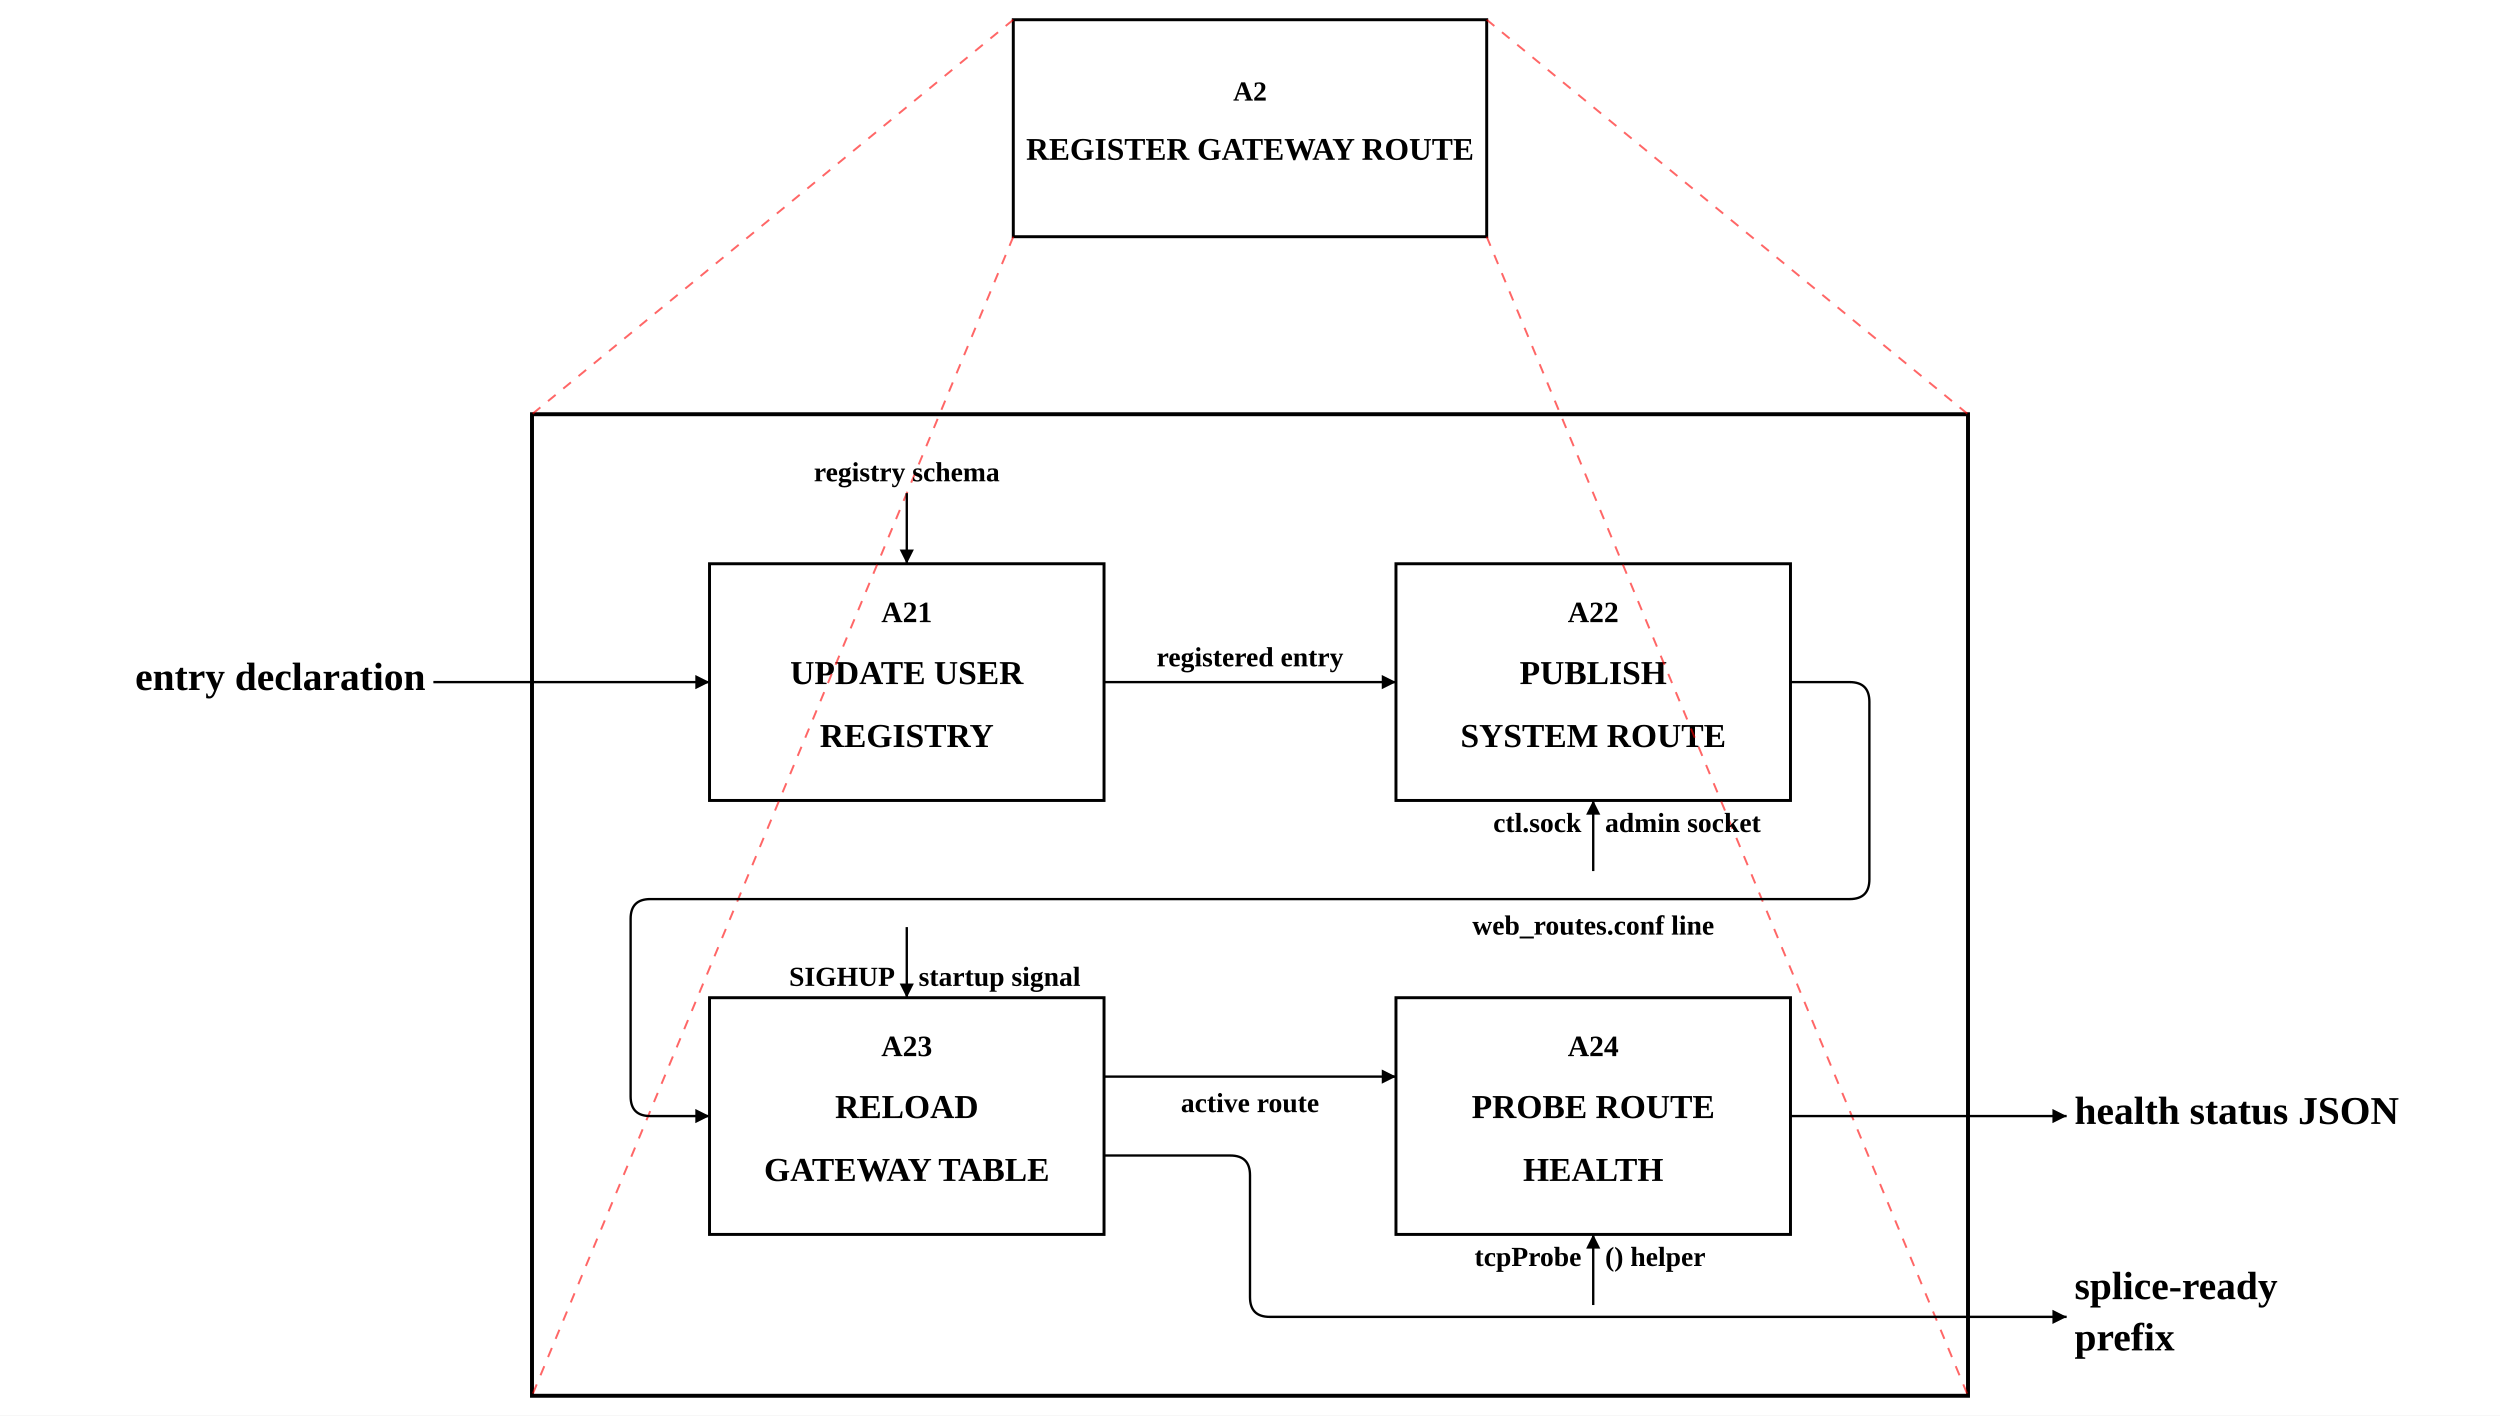
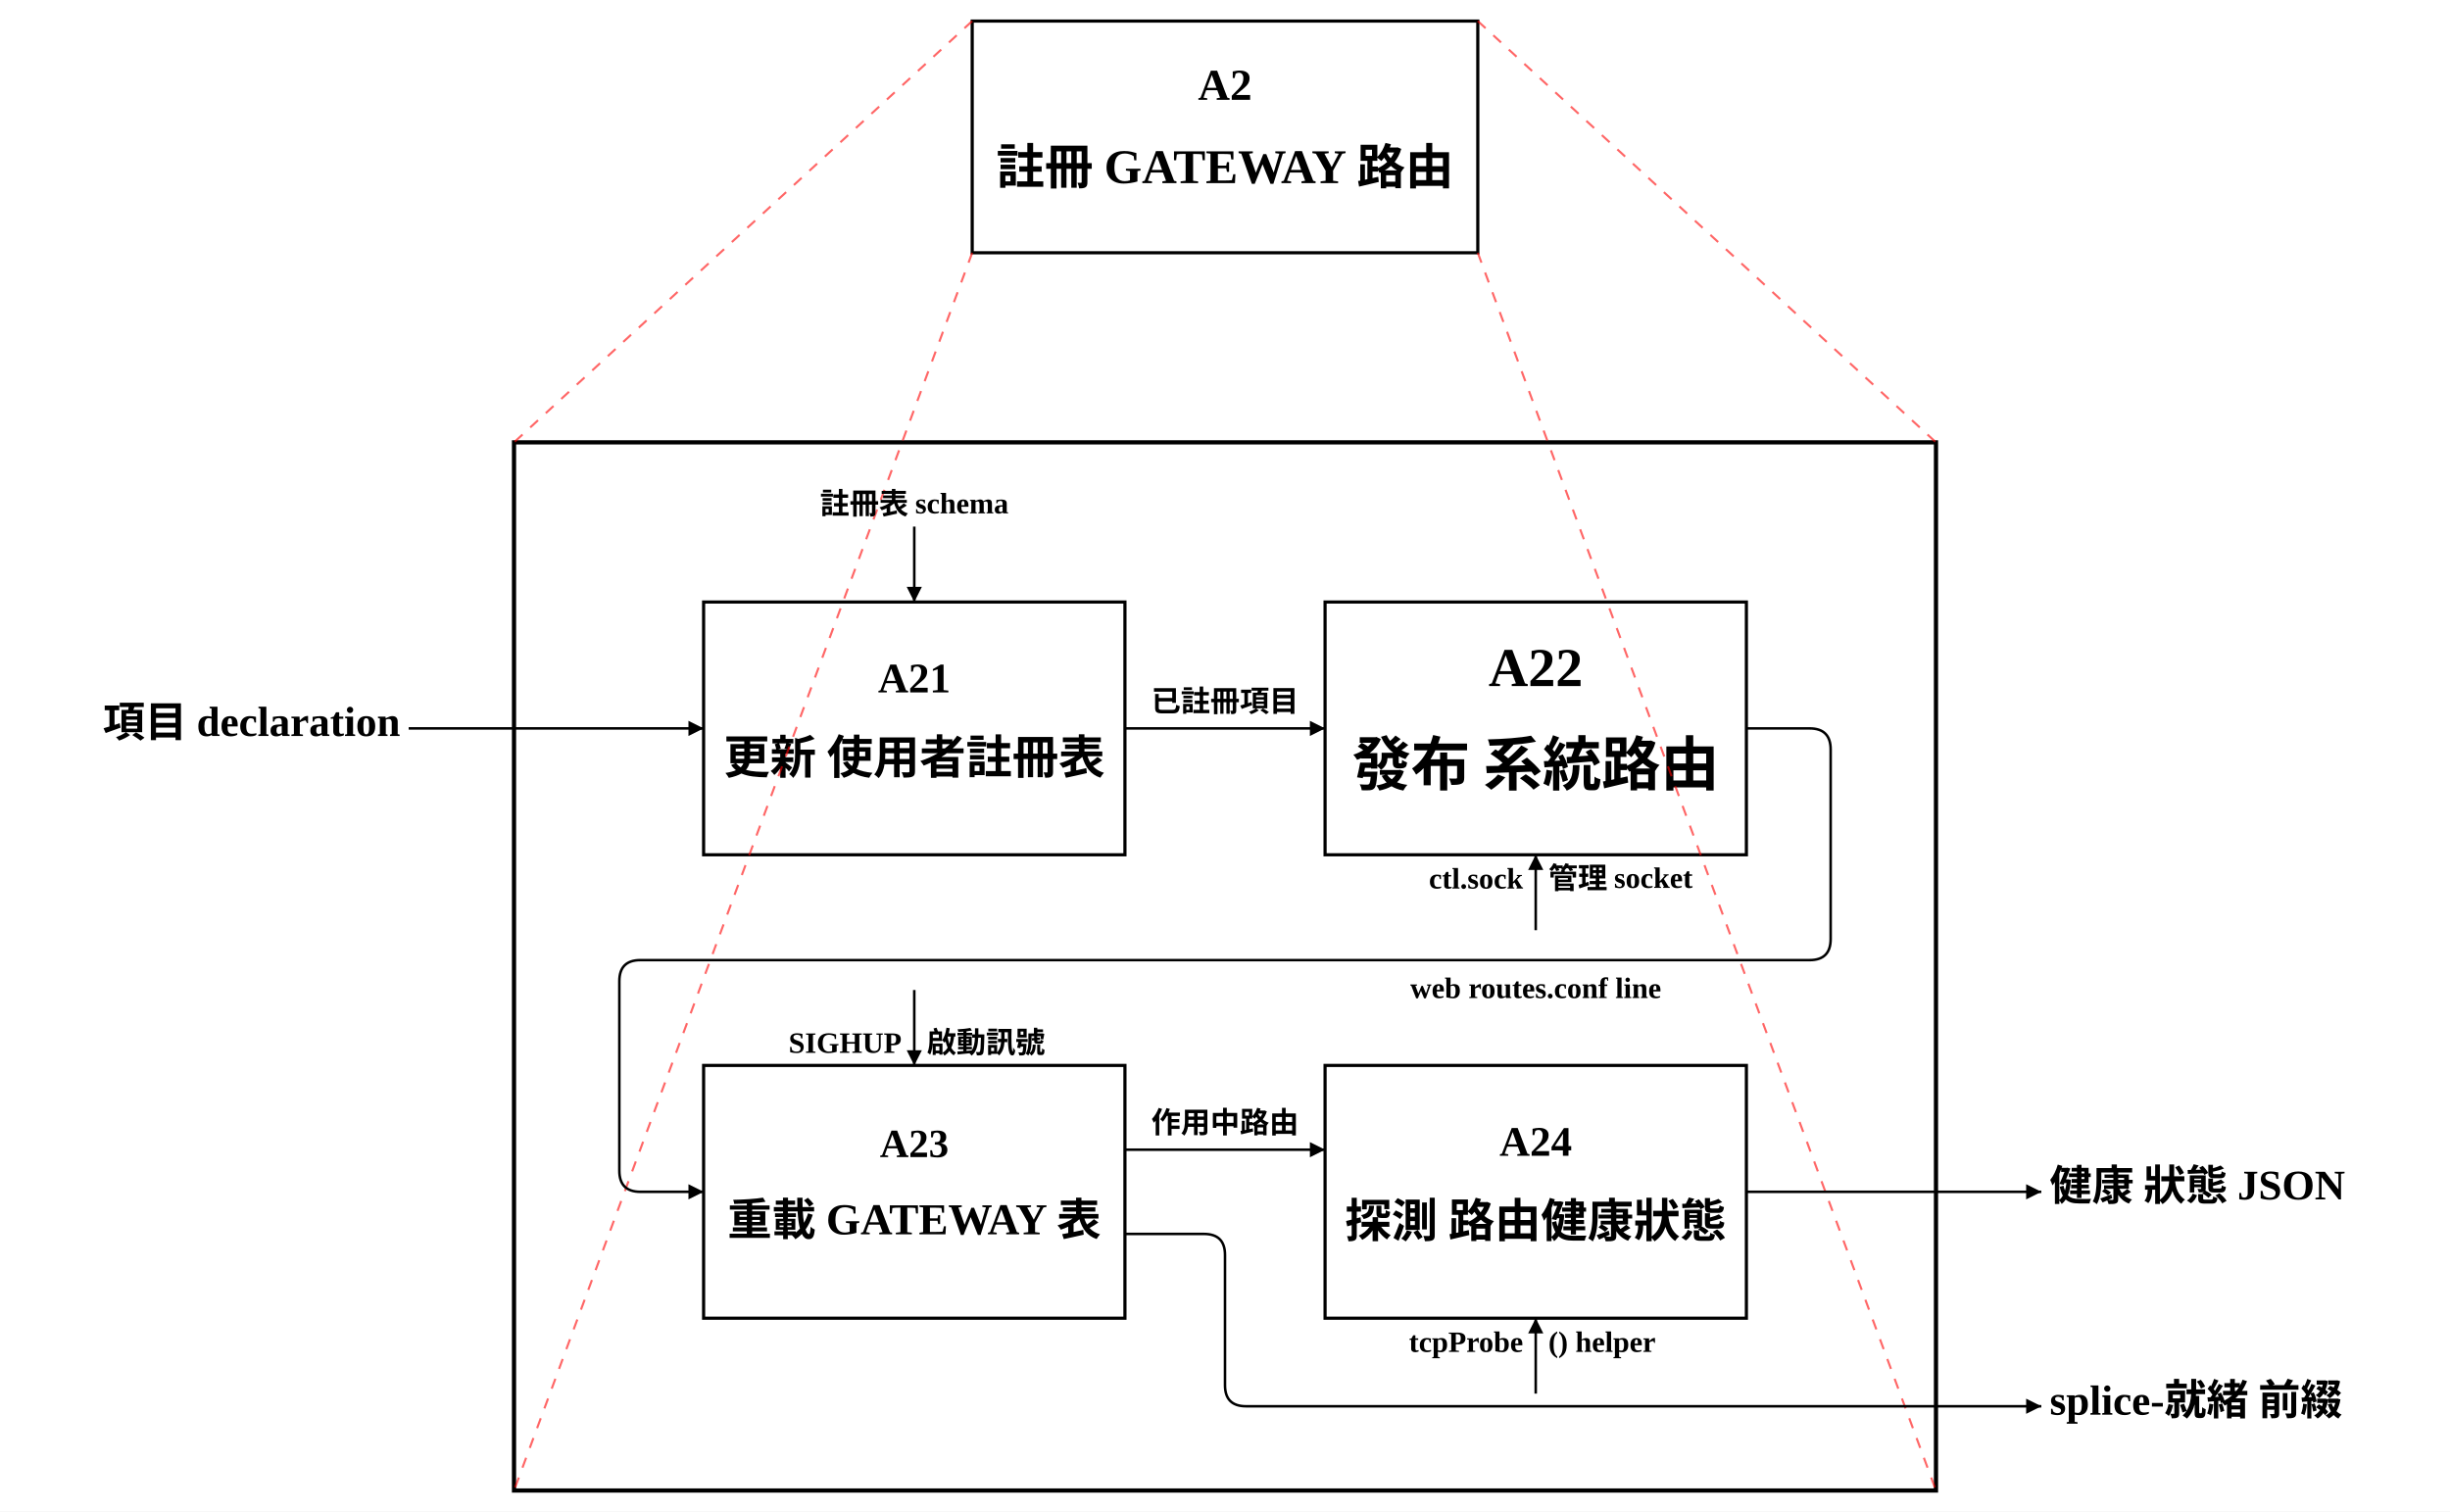
- <svg xmlns="http://www.w3.org/2000/svg" width="1267.4" height="717.6" viewBox="-229.7 -165.8 1267.4 717.6">
+ <svg xmlns="http://www.w3.org/2000/svg" width="1163.0" height="717.6" viewBox="-204.0 -165.8 1163.0 717.6">
  <defs>
    <marker id="arrow" viewBox="0 0 10 10" refX="10" refY="5" markerWidth="6" markerHeight="6" orient="auto-start-reverse">
      <path d="M 0 0 L 10 5 L 0 10 z" fill="black" />
    </marker>
    <marker id="call_arrow" viewBox="0 0 10 10" refX="10" refY="5" markerWidth="8" markerHeight="8" orient="auto-start-reverse">
      <path d="M 0 0 L 10 5 L 0 10 M 0 2 L 6 5 L 0 8" fill="none" stroke="black" stroke-width="1" />
    </marker>
  </defs>
-   <rect x="-229.7" y="-165.8" width="1267.4" height="717.6" fill="white" />
+   <rect x="-204.0" y="-165.8" width="1163.0" height="717.6" fill="white" />
  <rect x="130.0" y="120.0" width="200.0" height="120.0" stroke="black" fill="white" stroke-width="1.5" data-id="A21" />
-   <text x="230.0" y="149.6" text-anchor="middle" font-size="15" font-weight="bold" font-family="'Times New Roman', 'BiauKai', 'DFKai-SB', '標楷體', 'KaiTi', serif" data-id="A21">A21</text>
-   <text x="230.0" y="181.0" text-anchor="middle" font-size="17" font-weight="bold" font-family="'Times New Roman', 'BiauKai', 'DFKai-SB', '標楷體', 'KaiTi', serif" data-id="A21">UPDATE USER</text>
-   <text x="230.0" y="212.9" text-anchor="middle" font-size="17" font-weight="bold" font-family="'Times New Roman', 'BiauKai', 'DFKai-SB', '標楷體', 'KaiTi', serif" data-id="A21">REGISTRY</text>
-   <rect x="478.0" y="120.0" width="200.0" height="120.0" stroke="black" fill="white" stroke-width="1.5" data-id="A22" />
-   <text x="578.0" y="149.6" text-anchor="middle" font-size="15" font-weight="bold" font-family="'Times New Roman', 'BiauKai', 'DFKai-SB', '標楷體', 'KaiTi', serif" data-id="A22">A22</text>
-   <text x="578.0" y="181.0" text-anchor="middle" font-size="17" font-weight="bold" font-family="'Times New Roman', 'BiauKai', 'DFKai-SB', '標楷體', 'KaiTi', serif" data-id="A22">PUBLISH</text>
-   <text x="578.0" y="212.9" text-anchor="middle" font-size="17" font-weight="bold" font-family="'Times New Roman', 'BiauKai', 'DFKai-SB', '標楷體', 'KaiTi', serif" data-id="A22">SYSTEM ROUTE</text>
+   <text x="230.0" y="162.9" text-anchor="middle" font-size="20" font-weight="bold" font-family="'Times New Roman', 'BiauKai', 'DFKai-SB', '標楷體', 'KaiTi', serif" data-id="A21">A21</text>
+   <text x="230.0" y="201.5" text-anchor="middle" font-size="22" font-weight="bold" font-family="'Times New Roman', 'BiauKai', 'DFKai-SB', '標楷體', 'KaiTi', serif" data-id="A21">更新 使用者註冊表</text>
+   <rect x="425.0" y="120.0" width="200.0" height="120.0" stroke="black" fill="white" stroke-width="1.5" data-id="A22" />
+   <text x="525.0" y="159.9" text-anchor="middle" font-size="26" font-weight="bold" font-family="'Times New Roman', 'BiauKai', 'DFKai-SB', '標楷體', 'KaiTi', serif" data-id="A22">A22</text>
+   <text x="525.0" y="207.0" text-anchor="middle" font-size="28" font-weight="bold" font-family="'Times New Roman', 'BiauKai', 'DFKai-SB', '標楷體', 'KaiTi', serif" data-id="A22">發布 系統路由</text>
  <rect x="130.0" y="340.0" width="200.0" height="120.0" stroke="black" fill="white" stroke-width="1.5" data-id="A23" />
-   <text x="230.0" y="369.6" text-anchor="middle" font-size="15" font-weight="bold" font-family="'Times New Roman', 'BiauKai', 'DFKai-SB', '標楷體', 'KaiTi', serif" data-id="A23">A23</text>
-   <text x="230.0" y="401.0" text-anchor="middle" font-size="17" font-weight="bold" font-family="'Times New Roman', 'BiauKai', 'DFKai-SB', '標楷體', 'KaiTi', serif" data-id="A23">RELOAD</text>
-   <text x="230.0" y="432.9" text-anchor="middle" font-size="17" font-weight="bold" font-family="'Times New Roman', 'BiauKai', 'DFKai-SB', '標楷體', 'KaiTi', serif" data-id="A23">GATEWAY TABLE</text>
-   <rect x="478.0" y="340.0" width="200.0" height="120.0" stroke="black" fill="white" stroke-width="1.5" data-id="A24" />
-   <text x="578.0" y="369.6" text-anchor="middle" font-size="15" font-weight="bold" font-family="'Times New Roman', 'BiauKai', 'DFKai-SB', '標楷體', 'KaiTi', serif" data-id="A24">A24</text>
-   <text x="578.0" y="401.0" text-anchor="middle" font-size="17" font-weight="bold" font-family="'Times New Roman', 'BiauKai', 'DFKai-SB', '標楷體', 'KaiTi', serif" data-id="A24">PROBE ROUTE</text>
-   <text x="578.0" y="432.9" text-anchor="middle" font-size="17" font-weight="bold" font-family="'Times New Roman', 'BiauKai', 'DFKai-SB', '標楷體', 'KaiTi', serif" data-id="A24">HEALTH</text>
-   <rect x="40.0" y="44.2" width="728.0" height="497.6" stroke="black" fill="none" stroke-width="2" />
-   <rect x="284.0" y="-155.8" width="240.0" height="110.0" stroke="black" fill="white" stroke-width="1.5" data-id="A2" />
-   <text x="404.0" y="-114.8" text-anchor="middle" font-size="14" font-weight="bold" font-family="'Times New Roman', 'BiauKai', 'DFKai-SB', '標楷體', 'KaiTi', serif" data-id="A2">A2</text>
-   <text x="404.0" y="-84.8" text-anchor="middle" font-size="16" font-weight="bold" font-family="'Times New Roman', 'BiauKai', 'DFKai-SB', '標楷體', 'KaiTi', serif" data-id="A2">REGISTER GATEWAY ROUTE</text>
-   <line x1="284.0" y1="-155.8" x2="40.0" y2="44.2" stroke="red" stroke-dasharray="5,5" stroke-width="1.0" opacity="0.6" />
-   <line x1="524.0" y1="-155.8" x2="768.0" y2="44.2" stroke="red" stroke-dasharray="5,5" stroke-width="1.0" opacity="0.6" />
-   <line x1="284.0" y1="-45.8" x2="40.0" y2="541.8" stroke="red" stroke-dasharray="5,5" stroke-width="1.0" opacity="0.6" />
-   <line x1="524.0" y1="-45.8" x2="768.0" y2="541.8" stroke="red" stroke-dasharray="5,5" stroke-width="1.0" opacity="0.6" />
-   <path d="M 330.0 180.0 L 478.0 180.0" stroke="black" stroke-width="1.2" data-arrow-id="a2m1" data-waypoints="330.0,180.0 478.0,180.0" marker-end="url(#arrow)" fill="none" />
-   <path d="M 330.0 380.0 L 478.0 380.0" stroke="black" stroke-width="1.2" data-arrow-id="a2m3" data-waypoints="330.0,380.0 478.0,380.0" marker-end="url(#arrow)" fill="none" />
-   <path d="M 678.0 180.0 L 708.0 180.0 Q 718.0 180.0 718.0 190.0 L 718.0 280.0 Q 718.0 290.0 708.0 290.0 L 100.0 290.0 Q 90.0 290.0 90.0 300.0 L 90.0 390.0 Q 90.0 400.0 100.0 400.0 L 130.0 400.0" stroke="black" stroke-width="1.2" data-arrow-id="a2m2" data-waypoints="678.0,180.0 718.0,180.0 718.0,290.0 90.0,290.0 90.0,400.0 130.0,400.0" marker-end="url(#arrow)" fill="none" />
+   <text x="230.0" y="383.5" text-anchor="middle" font-size="19" font-weight="bold" font-family="'Times New Roman', 'BiauKai', 'DFKai-SB', '標楷體', 'KaiTi', serif" data-id="A23">A23</text>
+   <text x="230.0" y="420.6" text-anchor="middle" font-size="21" font-weight="bold" font-family="'Times New Roman', 'BiauKai', 'DFKai-SB', '標楷體', 'KaiTi', serif" data-id="A23">重載 GATEWAY 表</text>
+   <rect x="425.0" y="340.0" width="200.0" height="120.0" stroke="black" fill="white" stroke-width="1.5" data-id="A24" />
+   <text x="525.0" y="382.9" text-anchor="middle" font-size="20" font-weight="bold" font-family="'Times New Roman', 'BiauKai', 'DFKai-SB', '標楷體', 'KaiTi', serif" data-id="A24">A24</text>
+   <text x="525.0" y="421.5" text-anchor="middle" font-size="22" font-weight="bold" font-family="'Times New Roman', 'BiauKai', 'DFKai-SB', '標楷體', 'KaiTi', serif" data-id="A24">探測 路由健康狀態</text>
+   <rect x="40.0" y="44.2" width="675.0" height="497.6" stroke="black" fill="none" stroke-width="2" />
+   <rect x="257.5" y="-155.8" width="240.0" height="110.0" stroke="black" fill="white" stroke-width="1.5" data-id="A2" />
+   <text x="377.5" y="-118.4" text-anchor="middle" font-size="21" font-weight="bold" font-family="'Times New Roman', 'BiauKai', 'DFKai-SB', '標楷體', 'KaiTi', serif" data-id="A2">A2</text>
+   <text x="377.5" y="-78.4" text-anchor="middle" font-size="23" font-weight="bold" font-family="'Times New Roman', 'BiauKai', 'DFKai-SB', '標楷體', 'KaiTi', serif" data-id="A2">註冊 GATEWAY 路由</text>
+   <line x1="257.5" y1="-155.8" x2="40.0" y2="44.2" stroke="red" stroke-dasharray="5,5" stroke-width="1.0" opacity="0.6" />
+   <line x1="497.5" y1="-155.8" x2="715.0" y2="44.2" stroke="red" stroke-dasharray="5,5" stroke-width="1.0" opacity="0.6" />
+   <line x1="257.5" y1="-45.8" x2="40.0" y2="541.8" stroke="red" stroke-dasharray="5,5" stroke-width="1.0" opacity="0.6" />
+   <line x1="497.5" y1="-45.8" x2="715.0" y2="541.8" stroke="red" stroke-dasharray="5,5" stroke-width="1.0" opacity="0.6" />
+   <path d="M 330.0 180.0 L 425.0 180.0" stroke="black" stroke-width="1.2" data-arrow-id="a2m1" data-waypoints="330.0,180.0 425.0,180.0" marker-end="url(#arrow)" fill="none" />
+   <path d="M 330.0 380.0 L 425.0 380.0" stroke="black" stroke-width="1.2" data-arrow-id="a2m3" data-waypoints="330.0,380.0 425.0,380.0" marker-end="url(#arrow)" fill="none" />
+   <path d="M 625.0 180.0 L 655.0 180.0 Q 665.0 180.0 665.0 190.0 L 665.0 280.0 Q 665.0 290.0 655.0 290.0 L 100.0 290.0 Q 90.0 290.0 90.0 300.0 L 90.0 390.0 Q 90.0 400.0 100.0 400.0 L 130.0 400.0" stroke="black" stroke-width="1.2" data-arrow-id="a2m2" data-waypoints="625.0,180.0 665.0,180.0 665.0,290.0 90.0,290.0 90.0,400.0 130.0,400.0" marker-end="url(#arrow)" fill="none" />
  <path d="M -10.0 180.0 L 130.0 180.0" stroke="black" stroke-width="1.2" data-arrow-id="a2in1" data-waypoints="-10.0,180.0 130.0,180.0" marker-end="url(#arrow)" fill="none" />
  <path d="M 230.0 84.2 L 230.0 120.0" stroke="black" stroke-width="1.2" data-arrow-id="a2c1" data-waypoints="230.0,84.2 230.0,120.0" marker-end="url(#arrow)" fill="none" />
-   <path d="M 578.0 275.8 L 578.0 240.0" stroke="black" stroke-width="1.2" data-arrow-id="a2mch2" data-waypoints="578.0,275.8 578.0,240.0" marker-end="url(#arrow)" fill="none" />
+   <path d="M 525.0 275.8 L 525.0 240.0" stroke="black" stroke-width="1.2" data-arrow-id="a2mch2" data-waypoints="525.0,275.8 525.0,240.0" marker-end="url(#arrow)" fill="none" />
  <path d="M 230.0 304.2 L 230.0 340.0" stroke="black" stroke-width="1.2" data-arrow-id="a2c3" data-waypoints="230.0,304.2 230.0,340.0" marker-end="url(#arrow)" fill="none" />
-   <path d="M 578.0 495.8 L 578.0 460.0" stroke="black" stroke-width="1.2" data-arrow-id="a2mch4" data-waypoints="578.0,495.8 578.0,460.0" marker-end="url(#arrow)" fill="none" />
-   <path d="M 330.0 420.0 L 394.0 420.0 Q 404.0 420.0 404.0 430.0 L 404.0 491.8 Q 404.0 501.8 414.0 501.8 L 818.0 501.8" stroke="black" stroke-width="1.2" data-arrow-id="a2out1" data-waypoints="330.0,420.0 404.0,420.0 404.0,501.8 818.0,501.8" marker-end="url(#arrow)" fill="none" />
-   <path d="M 678.0 400.0 L 818.0 400.0" stroke="black" stroke-width="1.2" data-arrow-id="a2out2" data-waypoints="678.0,400.0 818.0,400.0" marker-end="url(#arrow)" fill="none" />
-   <text x="230.0" y="78.2" font-size="14" text-anchor="middle" font-weight="bold" fill="black" font-family="'Times New Roman', 'BiauKai', 'DFKai-SB', '標楷體', 'KaiTi', serif" data-arrow-id="a2c1">registry schema</text>
-   <text x="572.0" y="256.0" font-size="14" text-anchor="end" font-weight="bold" fill="black" font-family="'Times New Roman', 'BiauKai', 'DFKai-SB', '標楷體', 'KaiTi', serif" data-arrow-id="a2mch2">ctl.sock</text>
-   <text x="584.0" y="256.0" font-size="14" text-anchor="start" font-weight="bold" fill="black" font-family="'Times New Roman', 'BiauKai', 'DFKai-SB', '標楷體', 'KaiTi', serif" data-arrow-id="a2mch2">admin socket</text>
+   <path d="M 525.0 495.8 L 525.0 460.0" stroke="black" stroke-width="1.2" data-arrow-id="a2mch4" data-waypoints="525.0,495.8 525.0,460.0" marker-end="url(#arrow)" fill="none" />
+   <path d="M 330.0 420.0 L 367.5 420.0 Q 377.5 420.0 377.5 430.0 L 377.5 491.8 Q 377.5 501.8 387.5 501.8 L 765.0 501.8" stroke="black" stroke-width="1.2" data-arrow-id="a2out1" data-waypoints="330.0,420.0 377.5,420.0 377.5,501.8 765.0,501.8" marker-end="url(#arrow)" fill="none" />
+   <path d="M 625.0 400.0 L 765.0 400.0" stroke="black" stroke-width="1.2" data-arrow-id="a2out2" data-waypoints="625.0,400.0 765.0,400.0" marker-end="url(#arrow)" fill="none" />
+   <text x="230.0" y="78.2" font-size="14" text-anchor="middle" font-weight="bold" fill="black" font-family="'Times New Roman', 'BiauKai', 'DFKai-SB', '標楷體', 'KaiTi', serif" data-arrow-id="a2c1">註冊表 schema</text>
+   <text x="519.0" y="256.0" font-size="14" text-anchor="end" font-weight="bold" fill="black" font-family="'Times New Roman', 'BiauKai', 'DFKai-SB', '標楷體', 'KaiTi', serif" data-arrow-id="a2mch2">ctl.sock</text>
+   <text x="531.0" y="256.0" font-size="14" text-anchor="start" font-weight="bold" fill="black" font-family="'Times New Roman', 'BiauKai', 'DFKai-SB', '標楷體', 'KaiTi', serif" data-arrow-id="a2mch2">管理 socket</text>
  <text x="224.0" y="334.0" font-size="14" text-anchor="end" font-weight="bold" fill="black" font-family="'Times New Roman', 'BiauKai', 'DFKai-SB', '標楷體', 'KaiTi', serif" data-arrow-id="a2c3">SIGHUP</text>
-   <text x="236.0" y="334.0" font-size="14" text-anchor="start" font-weight="bold" fill="black" font-family="'Times New Roman', 'BiauKai', 'DFKai-SB', '標楷體', 'KaiTi', serif" data-arrow-id="a2c3">startup signal</text>
-   <text x="572.0" y="476.0" font-size="14" text-anchor="end" font-weight="bold" fill="black" font-family="'Times New Roman', 'BiauKai', 'DFKai-SB', '標楷體', 'KaiTi', serif" data-arrow-id="a2mch4">tcpProbe</text>
-   <text x="584.0" y="476.0" font-size="14" text-anchor="start" font-weight="bold" fill="black" font-family="'Times New Roman', 'BiauKai', 'DFKai-SB', '標楷體', 'KaiTi', serif" data-arrow-id="a2mch4">() helper</text>
-   <text x="404.0" y="172.0" font-size="14" font-weight="bold" fill="black" text-anchor="middle" font-family="'Times New Roman', 'BiauKai', 'DFKai-SB', '標楷體', 'KaiTi', serif" data-arrow-id="a2m1">registered entry</text>
-   <text x="404.0" y="398.0" font-size="14" font-weight="bold" fill="black" text-anchor="middle" font-family="'Times New Roman', 'BiauKai', 'DFKai-SB', '標楷體', 'KaiTi', serif" data-arrow-id="a2m3">active route</text>
-   <text x="578.0" y="308.0" font-size="14" font-weight="bold" fill="black" text-anchor="middle" font-family="'Times New Roman', 'BiauKai', 'DFKai-SB', '標楷體', 'KaiTi', serif" data-arrow-id="a2m2">web_routes.conf line</text>
-   <text x="-14.0" y="184.0" font-size="20" text-anchor="end" font-weight="bold" fill="black" font-family="'Times New Roman', 'BiauKai', 'DFKai-SB', '標楷體', 'KaiTi', serif" data-arrow-id="a2in1">entry declaration</text>
-   <text x="822.0" y="492.8" font-size="20" text-anchor="start" font-weight="bold" fill="black" font-family="'Times New Roman', 'BiauKai', 'DFKai-SB', '標楷體', 'KaiTi', serif" data-arrow-id="a2out1">splice-ready</text>
-   <text x="822.0" y="518.8" font-size="20" text-anchor="start" font-weight="bold" fill="black" font-family="'Times New Roman', 'BiauKai', 'DFKai-SB', '標楷體', 'KaiTi', serif" data-arrow-id="a2out1">prefix</text>
-   <text x="822.0" y="404.0" font-size="20" text-anchor="start" font-weight="bold" fill="black" font-family="'Times New Roman', 'BiauKai', 'DFKai-SB', '標楷體', 'KaiTi', serif" data-arrow-id="a2out2">health status JSON</text>
+   <text x="236.0" y="334.0" font-size="14" text-anchor="start" font-weight="bold" fill="black" font-family="'Times New Roman', 'BiauKai', 'DFKai-SB', '標楷體', 'KaiTi', serif" data-arrow-id="a2c3">啟動訊號</text>
+   <text x="519.0" y="476.0" font-size="14" text-anchor="end" font-weight="bold" fill="black" font-family="'Times New Roman', 'BiauKai', 'DFKai-SB', '標楷體', 'KaiTi', serif" data-arrow-id="a2mch4">tcpProbe</text>
+   <text x="531.0" y="476.0" font-size="14" text-anchor="start" font-weight="bold" fill="black" font-family="'Times New Roman', 'BiauKai', 'DFKai-SB', '標楷體', 'KaiTi', serif" data-arrow-id="a2mch4">() helper</text>
+   <text x="377.5" y="172.0" font-size="14" font-weight="bold" fill="black" text-anchor="middle" font-family="'Times New Roman', 'BiauKai', 'DFKai-SB', '標楷體', 'KaiTi', serif" data-arrow-id="a2m1">已註冊項目</text>
+   <text x="377.5" y="372.0" font-size="14" font-weight="bold" fill="black" text-anchor="middle" font-family="'Times New Roman', 'BiauKai', 'DFKai-SB', '標楷體', 'KaiTi', serif" data-arrow-id="a2m3">作用中路由</text>
+   <text x="525.0" y="308.0" font-size="14" font-weight="bold" fill="black" text-anchor="middle" font-family="'Times New Roman', 'BiauKai', 'DFKai-SB', '標楷體', 'KaiTi', serif" data-arrow-id="a2m2">web routes.conf line</text>
+   <text x="-14.0" y="184.0" font-size="20" text-anchor="end" font-weight="bold" fill="black" font-family="'Times New Roman', 'BiauKai', 'DFKai-SB', '標楷體', 'KaiTi', serif" data-arrow-id="a2in1">項目 declaration</text>
+   <text x="769.0" y="505.8" font-size="20" text-anchor="start" font-weight="bold" fill="black" font-family="'Times New Roman', 'BiauKai', 'DFKai-SB', '標楷體', 'KaiTi', serif" data-arrow-id="a2out1">splice-就緒 前綴</text>
+   <text x="769.0" y="404.0" font-size="20" text-anchor="start" font-weight="bold" fill="black" font-family="'Times New Roman', 'BiauKai', 'DFKai-SB', '標楷體', 'KaiTi', serif" data-arrow-id="a2out2">健康 狀態 JSON</text>
</svg>
